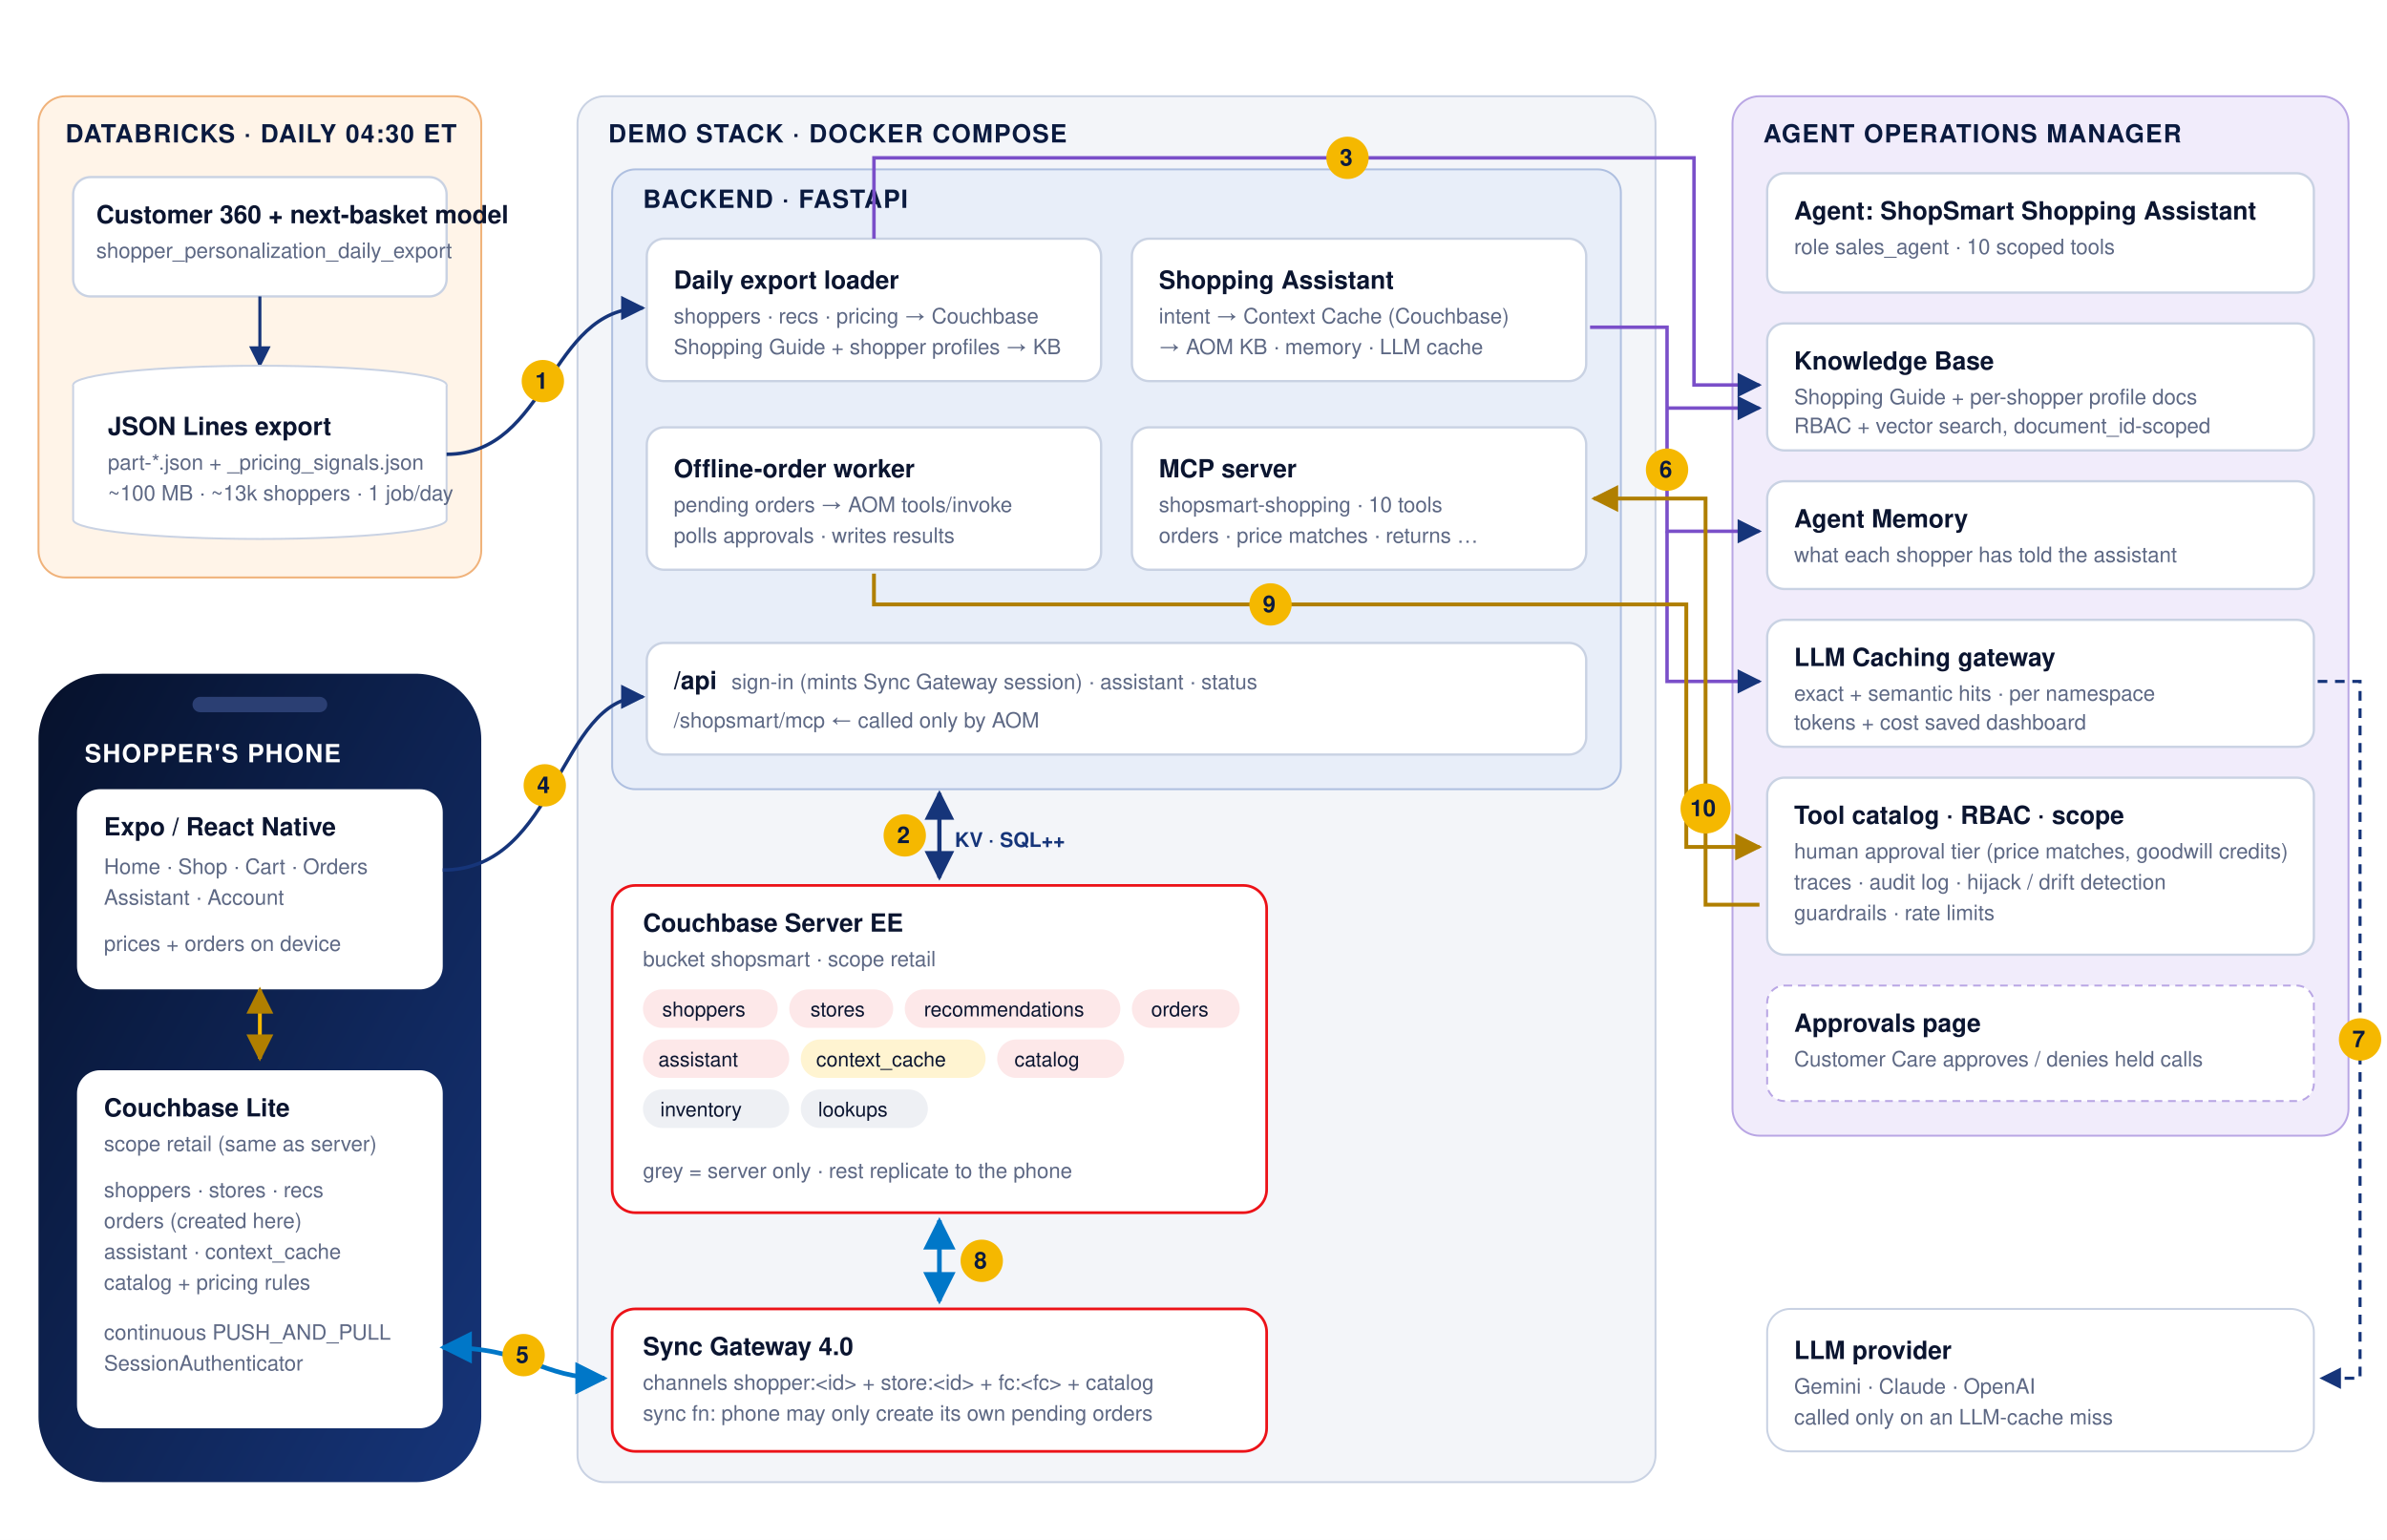
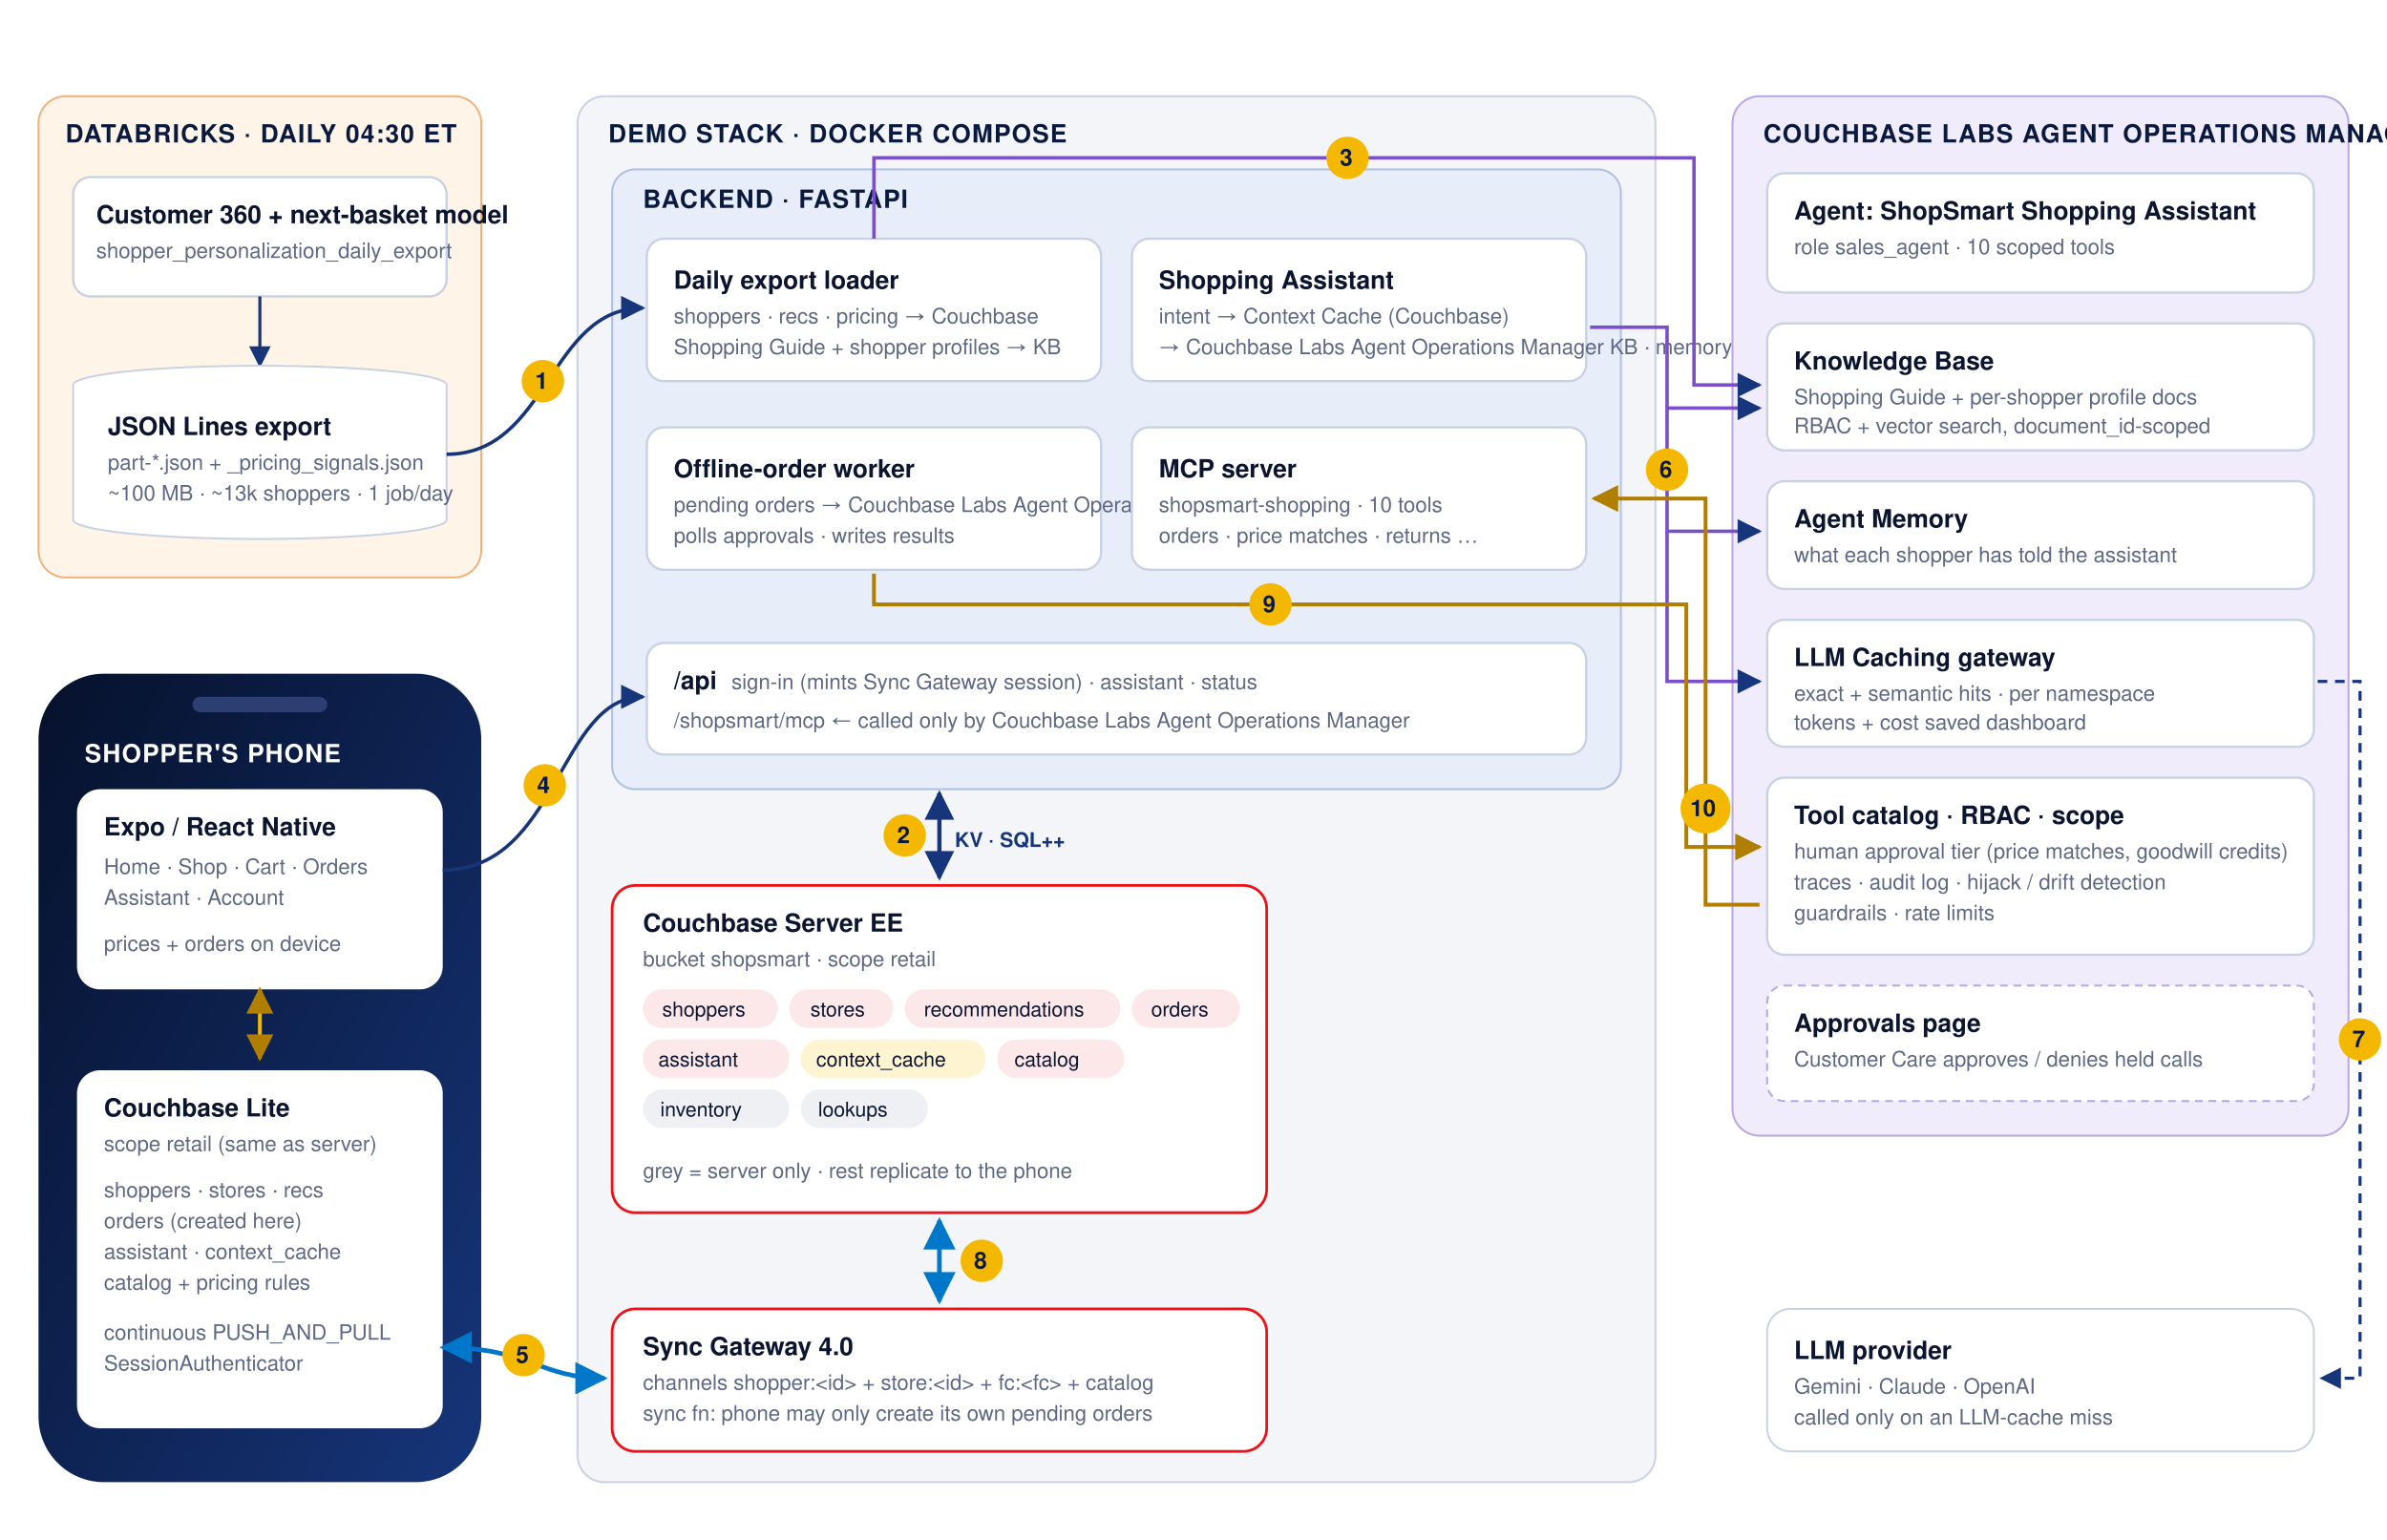
<svg xmlns="http://www.w3.org/2000/svg" viewBox="0 0 1240 800" width="1240" height="800" font-family="-apple-system, Segoe UI, Helvetica, Arial, sans-serif">
  <defs>
    <marker id="ah" viewBox="0 0 10 10" refX="9" refY="5" markerWidth="7" markerHeight="7" orient="auto-start-reverse">
      <path d="M0,0 L10,5 L0,10 z" fill="#16357A" />
    </marker>
    <marker id="ahg" viewBox="0 0 10 10" refX="9" refY="5" markerWidth="7" markerHeight="7" orient="auto-start-reverse">
      <path d="M0,0 L10,5 L0,10 z" fill="#B07F00" />
    </marker>
    <marker id="aho" viewBox="0 0 10 10" refX="9" refY="5" markerWidth="7" markerHeight="7" orient="auto-start-reverse">
      <path d="M0,0 L10,5 L0,10 z" fill="#0077C8" />
    </marker>
    <linearGradient id="hero" x1="0" y1="0" x2="1" y2="1">
      <stop offset="0" stop-color="#06112B" />
      <stop offset="1" stop-color="#16357A" />
    </linearGradient>
    <style>
      .t { fill:#0B1530; font-size:13px; font-weight:700 }
      .s { fill:#5D6884; font-size:11px }
      .h { fill:#0A1A3F; font-size:13px; font-weight:800; letter-spacing:0.6px }
      .hw { fill:#FFFFFF; font-size:13px; font-weight:800; letter-spacing:0.6px }
      .box { fill:#FFFFFF; stroke:#C9D2E3; stroke-width:1.2 }
      .badge { fill:#F5B800 }
      .bn { fill:#0A1A3F; font-size:12px; font-weight:900 }
      .lbl { fill:#16357A; font-size:10.5px; font-weight:700 }
    </style>
  </defs>
  <rect width="1240" height="800" fill="#FFFFFF" />
  <rect x="20" y="50" width="230" height="250" rx="14" fill="#FFF4E8" stroke="#F0B27A" />
  <text x="34" y="74" class="h">DATABRICKS · DAILY 04:30 ET</text>
  <rect x="38" y="92" width="194" height="62" rx="9" class="box" />
  <text x="50" y="116" class="t">Customer 360 + next-basket model</text>
  <text x="50" y="134" class="s">shopper_personalization_daily_export</text>
  <path d="M135,154 V190" stroke="#16357A" stroke-width="1.6" fill="none" marker-end="url(#ah)" />
  <ellipse cx="135" cy="200" rx="97" ry="10" fill="#FFFFFF" stroke="#C9D2E3" />
  <rect x="38" y="200" width="194" height="70" fill="#FFFFFF" stroke="none" />
  <path d="M38,200 V270 A97,10 0 0 0 232,270 V200" fill="#FFFFFF" stroke="#C9D2E3" />
  <text x="56" y="226" class="t">JSON Lines export</text>
  <text x="56" y="244" class="s">part-*.json + _pricing_signals.json</text>
  <text x="56" y="260" class="s">~100 MB · ~13k shoppers · 1 job/day</text>
  <rect x="20" y="350" width="230" height="420" rx="34" fill="url(#hero)" />
  <rect x="100" y="362" width="70" height="8" rx="4" fill="#2B3F73" />
  <text x="44" y="396" class="hw">SHOPPER'S PHONE</text>
  <rect x="40" y="410" width="190" height="104" rx="12" fill="#FFFFFF" />
  <text x="54" y="434" class="t">Expo / React Native</text>
  <text x="54" y="454" class="s">Home · Shop · Cart · Orders</text>
  <text x="54" y="470" class="s">Assistant · Account</text>
  <text x="54" y="494" class="s" fill="#B07F00">prices + orders on device</text>
  <path d="M135,514 V550" stroke="#F5B800" stroke-width="2" fill="none" marker-end="url(#ahg)" marker-start="url(#ahg)" />
  <rect x="40" y="556" width="190" height="186" rx="12" fill="#FFFFFF" />
  <text x="54" y="580" class="t">Couchbase Lite</text>
  <text x="54" y="598" class="s">scope retail (same as server)</text>
  <text x="54" y="622" class="s">shoppers · stores · recs</text>
  <text x="54" y="638" class="s">orders (created here)</text>
  <text x="54" y="654" class="s">assistant · context_cache</text>
  <text x="54" y="670" class="s">catalog + pricing rules</text>
  <text x="54" y="696" class="s" fill="#0077C8">continuous PUSH_AND_PULL</text>
  <text x="54" y="712" class="s" fill="#0077C8">SessionAuthenticator</text>
  <rect x="300" y="50" width="560" height="720" rx="14" fill="#F3F5F9" stroke="#C9D2E3" />
  <text x="316" y="74" class="h">DEMO STACK · DOCKER COMPOSE</text>
  <rect x="318" y="88" width="524" height="322" rx="12" fill="#E8EEF9" stroke="#AEBFE0" />
  <text x="334" y="108" class="h">BACKEND · FASTAPI</text>
  <rect x="336" y="124" width="236" height="74" rx="9" class="box" />
  <text x="350" y="150" class="t">Daily export loader</text>
  <text x="350" y="168" class="s">shoppers · recs · pricing → Couchbase</text>
  <text x="350" y="184" class="s">Shopping Guide + shopper profiles → KB</text>
  <rect x="588" y="124" width="236" height="74" rx="9" class="box" />
  <text x="602" y="150" class="t">Shopping Assistant</text>
  <text x="602" y="168" class="s">intent → Context Cache (Couchbase)</text>
-   <text x="602" y="184" class="s">→ AOM KB · memory · LLM cache</text>
+   <text x="602" y="184" class="s">→ Couchbase Labs Agent Operations Manager KB · memory · LLM cache</text>
  <rect x="336" y="222" width="236" height="74" rx="9" class="box" />
  <text x="350" y="248" class="t">Offline-order worker</text>
-   <text x="350" y="266" class="s">pending orders → AOM tools/invoke</text>
+   <text x="350" y="266" class="s">pending orders → Couchbase Labs Agent Operations Manager tools/invoke</text>
  <text x="350" y="282" class="s">polls approvals · writes results</text>
  <rect x="588" y="222" width="236" height="74" rx="9" class="box" />
  <text x="602" y="248" class="t">MCP server</text>
  <text x="602" y="266" class="s">shopsmart-shopping · 10 tools</text>
  <text x="602" y="282" class="s">orders · price matches · returns …</text>
  <rect x="336" y="334" width="488" height="58" rx="9" class="box" />
  <text x="350" y="358" class="t">/api</text>
  <text x="380" y="358" class="s">sign-in (mints Sync Gateway session) · assistant · status</text>
-   <text x="350" y="378" class="s">/shopsmart/mcp  ← called only by AOM</text>
+   <text x="350" y="378" class="s">/shopsmart/mcp  ← called only by Couchbase Labs Agent Operations Manager</text>
  <rect x="318" y="460" width="340" height="170" rx="12" fill="#FFFFFF" stroke="#EC1218" stroke-width="1.4" />
  <text x="334" y="484" class="t">Couchbase Server EE</text>
  <text x="334" y="502" class="s">bucket shopsmart · scope retail</text>
  <g font-size="10.5" fill="#0B1530">
    <rect x="334" y="514" width="70" height="20" rx="10" fill="#FDE8E9" />
    <text x="344" y="528">shoppers</text>
    <rect x="410" y="514" width="54" height="20" rx="10" fill="#FDE8E9" />
    <text x="421" y="528">stores</text>
    <rect x="470" y="514" width="112" height="20" rx="10" fill="#FDE8E9" />
    <text x="480" y="528">recommendations</text>
    <rect x="588" y="514" width="56" height="20" rx="10" fill="#FDE8E9" />
    <text x="598" y="528">orders</text>
    <rect x="334" y="540" width="76" height="20" rx="10" fill="#FDE8E9" />
    <text x="342" y="554">assistant</text>
    <rect x="416" y="540" width="96" height="20" rx="10" fill="#FFF4D1" />
    <text x="424" y="554">context_cache</text>
    <rect x="518" y="540" width="66" height="20" rx="10" fill="#FDE8E9" />
    <text x="527" y="554">catalog</text>
    <rect x="334" y="566" width="76" height="20" rx="10" fill="#EEF0F4" />
    <text x="343" y="580">inventory</text>
    <rect x="416" y="566" width="66" height="20" rx="10" fill="#EEF0F4" />
    <text x="425" y="580">lookups</text>
  </g>
  <text x="334" y="612" class="s">grey = server only · rest replicate to the phone</text>
  <rect x="318" y="680" width="340" height="74" rx="12" fill="#FFFFFF" stroke="#EC1218" stroke-width="1.4" />
  <text x="334" y="704" class="t">Sync Gateway 4.0</text>
  <text x="334" y="722" class="s">channels shopper:&lt;id&gt; + store:&lt;id&gt; + fc:&lt;fc&gt; + catalog</text>
  <text x="334" y="738" class="s">sync fn: phone may only create its own pending orders</text>
  <rect x="900" y="50" width="320" height="540" rx="14" fill="#F1ECFB" stroke="#B9A6E4" />
-   <text x="916" y="74" class="h">AGENT OPERATIONS MANAGER</text>
+   <text x="916" y="74" class="h">COUCHBASE LABS AGENT OPERATIONS MANAGER</text>
  <rect x="918" y="90" width="284" height="62" rx="9" class="box" />
  <text x="932" y="114" class="t">Agent: ShopSmart Shopping Assistant</text>
  <text x="932" y="132" class="s">role sales_agent · 10 scoped tools</text>
  <rect x="918" y="168" width="284" height="66" rx="9" class="box" />
  <text x="932" y="192" class="t">Knowledge Base</text>
  <text x="932" y="210" class="s">Shopping Guide + per-shopper profile docs</text>
  <text x="932" y="225" class="s">RBAC + vector search, document_id-scoped</text>
  <rect x="918" y="250" width="284" height="56" rx="9" class="box" />
  <text x="932" y="274" class="t">Agent Memory</text>
  <text x="932" y="292" class="s">what each shopper has told the assistant</text>
  <rect x="918" y="322" width="284" height="66" rx="9" class="box" />
  <text x="932" y="346" class="t">LLM Caching gateway</text>
  <text x="932" y="364" class="s">exact + semantic hits · per namespace</text>
  <text x="932" y="379" class="s">tokens + cost saved dashboard</text>
  <rect x="918" y="404" width="284" height="92" rx="9" class="box" />
  <text x="932" y="428" class="t">Tool catalog · RBAC · scope</text>
  <text x="932" y="446" class="s">human approval tier (price matches, goodwill credits)</text>
  <text x="932" y="462" class="s">traces · audit log · hijack / drift detection</text>
  <text x="932" y="478" class="s">guardrails · rate limits</text>
  <rect x="918" y="512" width="284" height="60" rx="9" fill="#FFFFFF" stroke="#B9A6E4" stroke-dasharray="4 3" />
  <text x="932" y="536" class="t">Approvals page</text>
  <text x="932" y="554" class="s">Customer Care approves / denies held calls</text>
  <rect x="918" y="680" width="284" height="74" rx="12" fill="#FFFFFF" stroke="#C9D2E3" />
  <text x="932" y="706" class="t">LLM provider</text>
  <text x="932" y="724" class="s">Gemini · Claude · OpenAI</text>
  <text x="932" y="740" class="s">called only on an LLM-cache miss</text>
  <path d="M232,236 C285,236 285,160 334,160" stroke="#16357A" stroke-width="1.8" fill="none" marker-end="url(#ah)" />
  <path d="M488,412 V456" stroke="#16357A" stroke-width="2.2" fill="none" marker-end="url(#ah)" marker-start="url(#ah)" />
  <text x="496" y="440" class="lbl">KV · SQL++</text>
  <path d="M454,124 V82 H880 V200 H914" stroke="#7A4FC9" stroke-width="1.8" fill="none" marker-end="url(#ah)" />
  <path d="M230,452 C290,452 290,362 334,362" stroke="#16357A" stroke-width="1.8" fill="none" marker-end="url(#ah)" />
  <path d="M230,700 C275,700 280,716 314,716" stroke="#0077C8" stroke-width="2.4" fill="none" marker-end="url(#aho)" marker-start="url(#aho)" />
  <path d="M488,634 V676" stroke="#0077C8" stroke-width="2.4" fill="none" marker-end="url(#aho)" marker-start="url(#aho)" />
  <path d="M826,170 H866 V276 H914" stroke="#7A4FC9" stroke-width="1.8" fill="none" marker-end="url(#ah)" />
  <path d="M866,212 H914" stroke="#7A4FC9" stroke-width="1.8" fill="none" marker-end="url(#ah)" />
  <path d="M866,276 V354 H914" stroke="#7A4FC9" stroke-width="1.8" fill="none" marker-end="url(#ah)" />
  <path d="M1204,354 H1226 V716 H1206" stroke="#16357A" stroke-width="1.6" fill="none" stroke-dasharray="5 4" marker-end="url(#ah)" />
  <path d="M454,298 V314 H876 V440 H914" stroke="#B07F00" stroke-width="2" fill="none" marker-end="url(#ahg)" />
  <path d="M914,470 H886 V259 H828" stroke="#B07F00" stroke-width="2" fill="none" marker-end="url(#ahg)" />
  <g>
    <circle cx="282" cy="198" r="11" class="badge" />
    <text x="278" y="202" class="bn">1</text>
    <circle cx="470" cy="434" r="11" class="badge" />
    <text x="466" y="438" class="bn">2</text>
    <circle cx="700" cy="82" r="11" class="badge" />
    <text x="696" y="86" class="bn">3</text>
    <circle cx="283" cy="408" r="11" class="badge" />
    <text x="279" y="412" class="bn">4</text>
    <circle cx="272" cy="704" r="11" class="badge" />
    <text x="268" y="708" class="bn">5</text>
    <circle cx="866" cy="244" r="11" class="badge" />
    <text x="862" y="248" class="bn">6</text>
    <circle cx="1226" cy="540" r="11" class="badge" />
    <text x="1222" y="544" class="bn">7</text>
    <circle cx="510" cy="655" r="11" class="badge" />
    <text x="506" y="659" class="bn">8</text>
    <circle cx="660" cy="314" r="11" class="badge" />
    <text x="656" y="318" class="bn">9</text>
    <circle cx="886" cy="420" r="13" class="badge" />
    <text x="878" y="424" class="bn">10</text>
  </g>
</svg>
